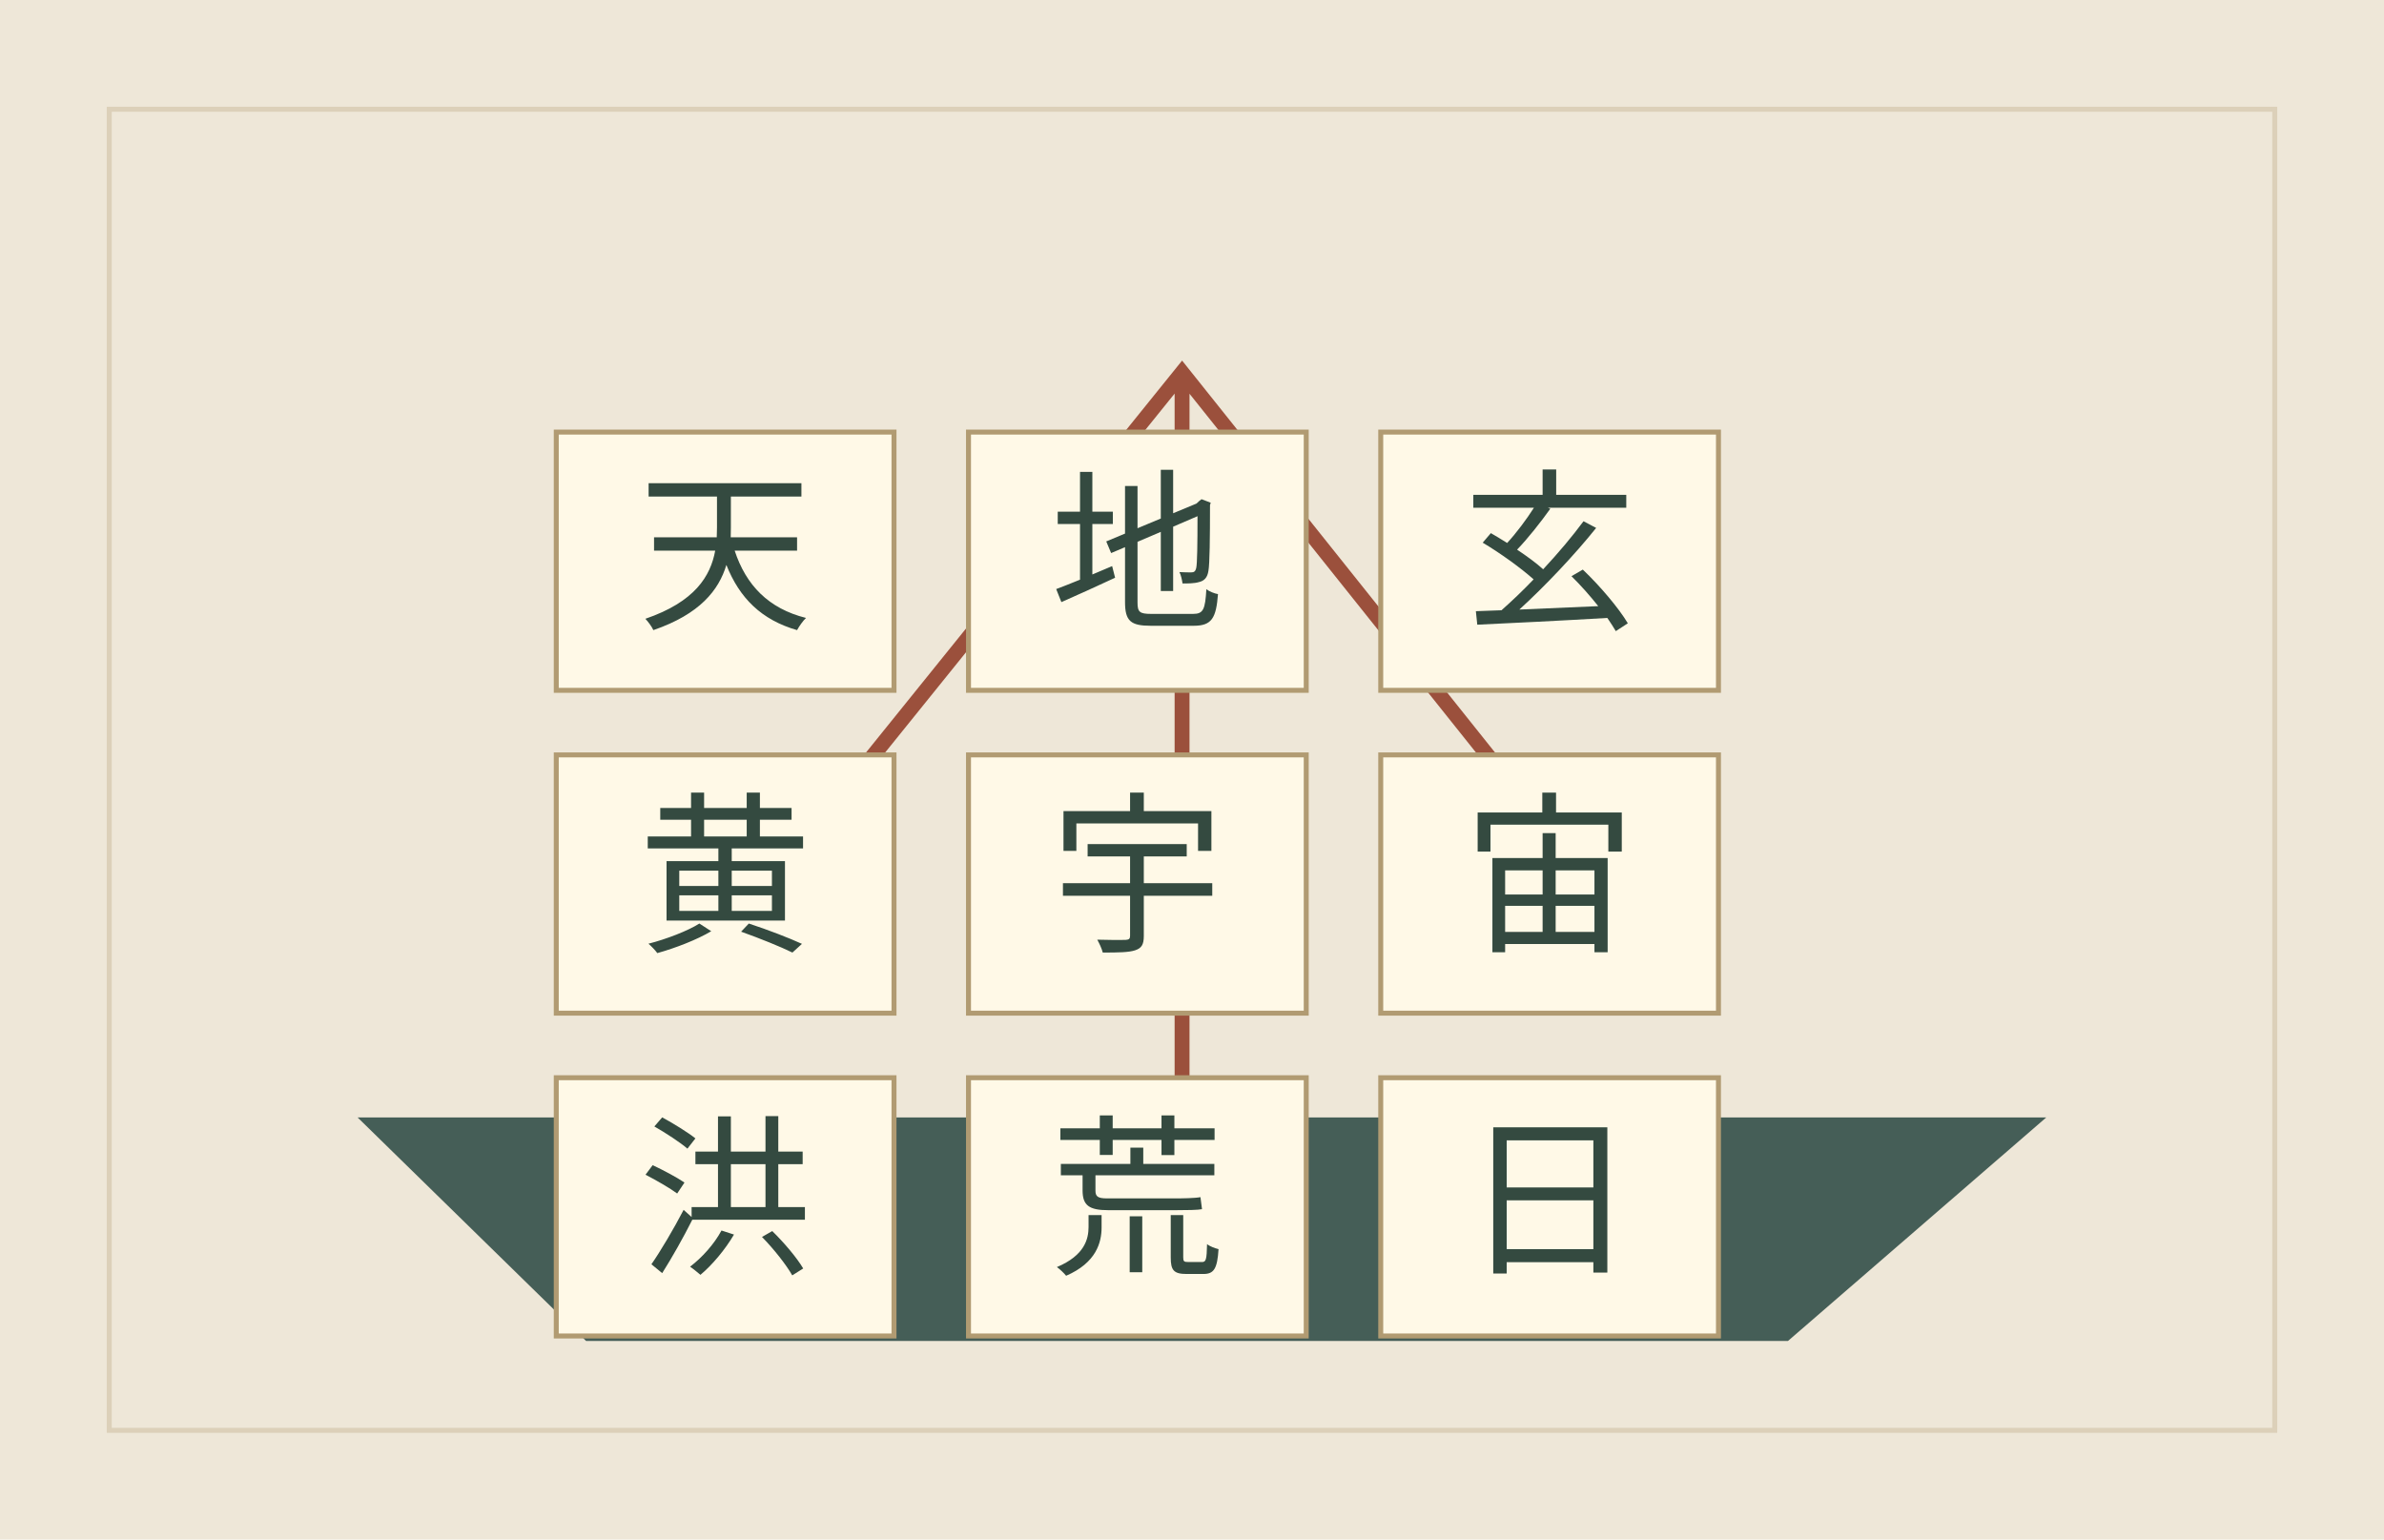
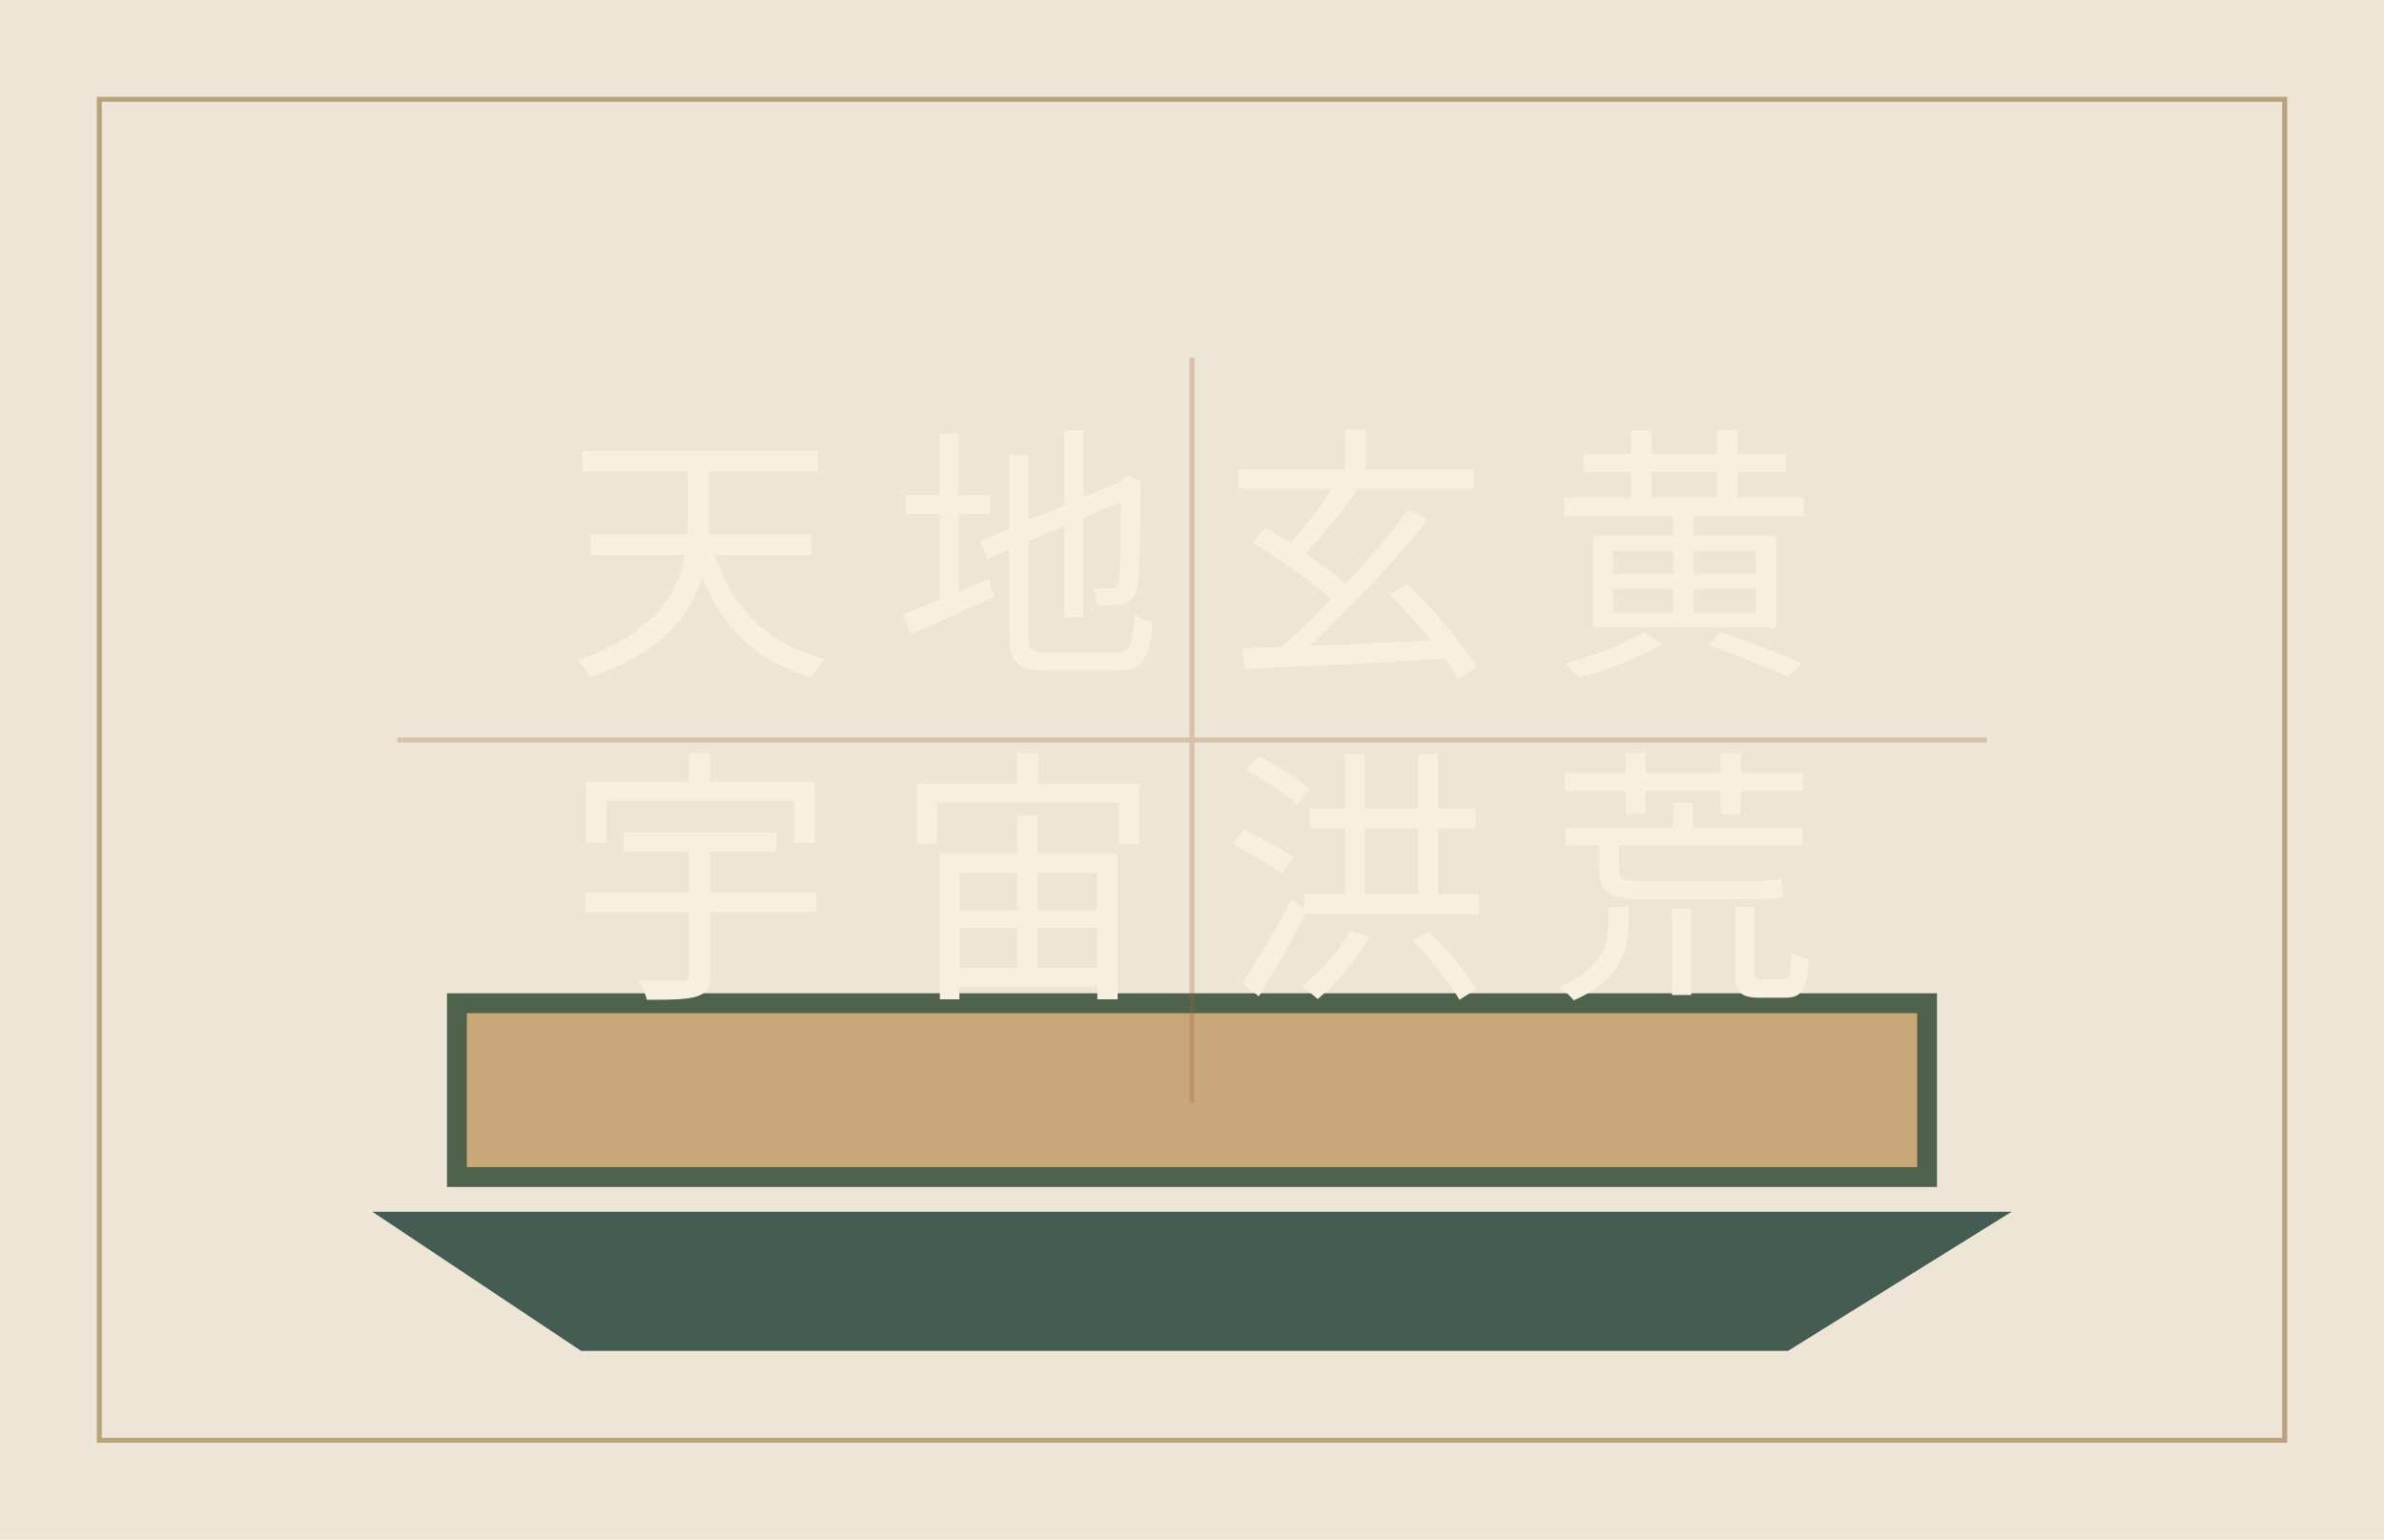
<svg xmlns="http://www.w3.org/2000/svg" viewBox="0 0 480 310">
-   <rect width="480" height="310" fill="#eee7d8" />
-   <path d="M22 22h436v266H22z" fill="none" stroke="#b9a27d55" />
-   <g fill="#344a40" font-family="serif">
-     <path d="M72 225h340l-52 45H118z" fill="#455e57" />
-     <path d="M238 75v150m-100-26 100-124 99 124" fill="none" stroke="#9b503c" stroke-width="3" />
-     <rect x="112" y="87" width="68" height="52" fill="#fff9e7" stroke="#b19b72" />
-     <text x="146" y="124" text-anchor="middle" font-size="35">天</text>
-     <rect x="195" y="87" width="68" height="52" fill="#fff9e7" stroke="#b19b72" />
-     <text x="229" y="124" text-anchor="middle" font-size="35">地</text>
-     <rect x="278" y="87" width="68" height="52" fill="#fff9e7" stroke="#b19b72" />
-     <text x="312" y="124" text-anchor="middle" font-size="35">玄</text>
-     <rect x="112" y="152" width="68" height="52" fill="#fff9e7" stroke="#b19b72" />
-     <text x="146" y="189" text-anchor="middle" font-size="35">黄</text>
-     <rect x="195" y="152" width="68" height="52" fill="#fff9e7" stroke="#b19b72" />
-     <text x="229" y="189" text-anchor="middle" font-size="35">宇</text>
-     <rect x="278" y="152" width="68" height="52" fill="#fff9e7" stroke="#b19b72" />
-     <text x="312" y="189" text-anchor="middle" font-size="35">宙</text>
-     <rect x="112" y="217" width="68" height="52" fill="#fff9e7" stroke="#b19b72" />
-     <text x="146" y="254" text-anchor="middle" font-size="35">洪</text>
-     <rect x="195" y="217" width="68" height="52" fill="#fff9e7" stroke="#b19b72" />
-     <text x="229" y="254" text-anchor="middle" font-size="35">荒</text>
-     <rect x="278" y="217" width="68" height="52" fill="#fff9e7" stroke="#b19b72" />
-     <text x="312" y="254" text-anchor="middle" font-size="35">日</text>
+   <rect width="480" height="310" fill="#ede5d5" />
+   <rect x="20" y="20" width="440" height="270" fill="none" stroke="#b9a27d" />
+   <path d="M75 244h330l-45 28H117z" fill="#445c51" />
+   <path d="M92 202h296v35H92z" fill="#c8a879" stroke="#4e624c" stroke-width="4" />
+   <g fill="#f8f0df" font-family="serif" font-size="54" text-anchor="middle">
+     <text x="240" y="132" letter-spacing="12">天地玄黄</text>
+     <text x="240" y="197" letter-spacing="12">宇宙洪荒</text>
  </g>
+   <path d="M80 149h320M240 72v150" stroke="#a4613d" opacity=".28" />
</svg>
